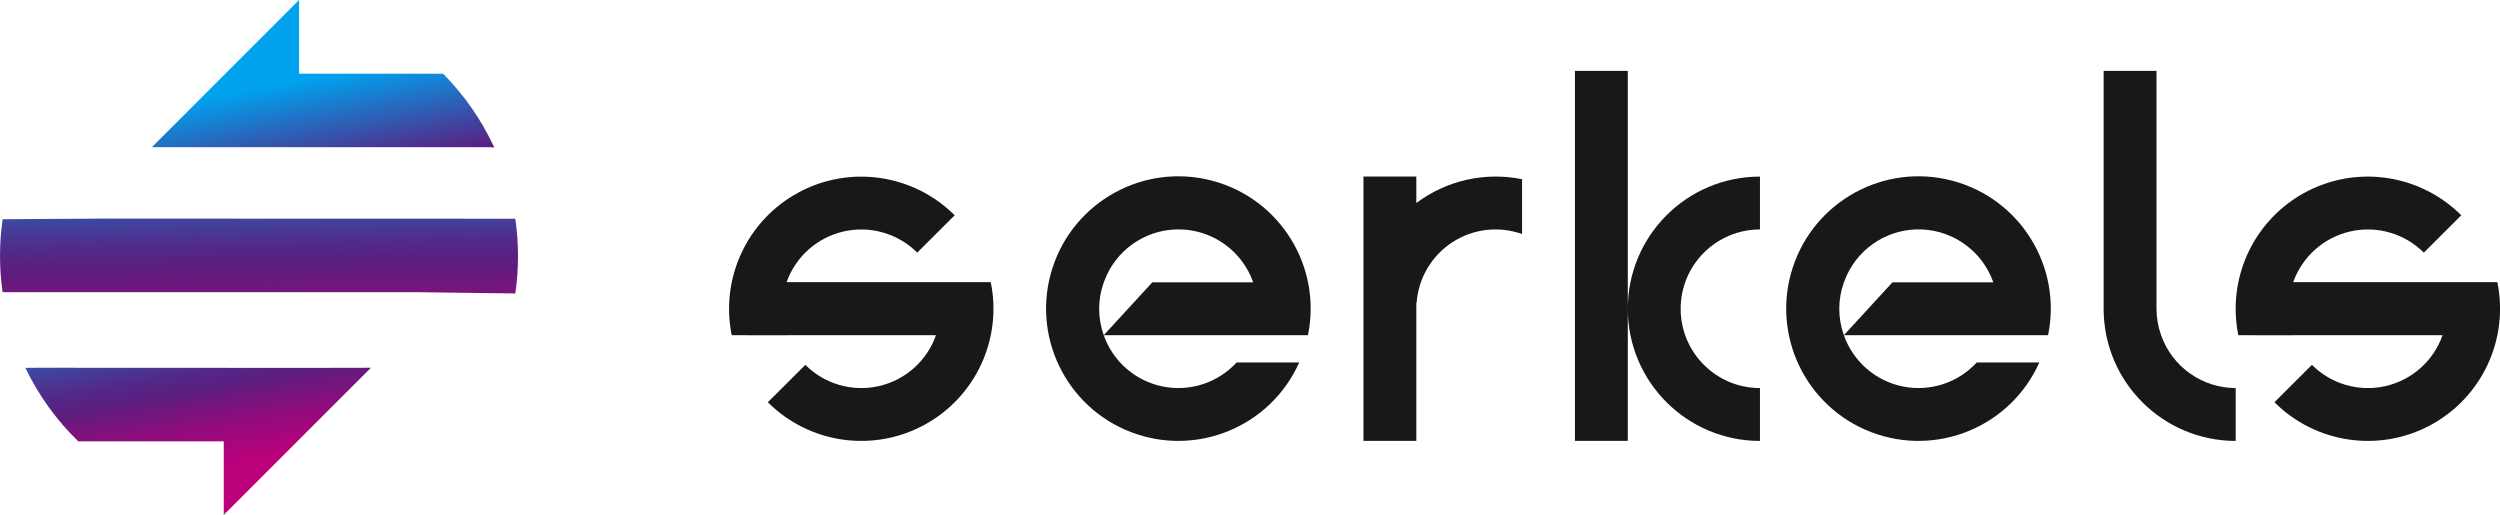
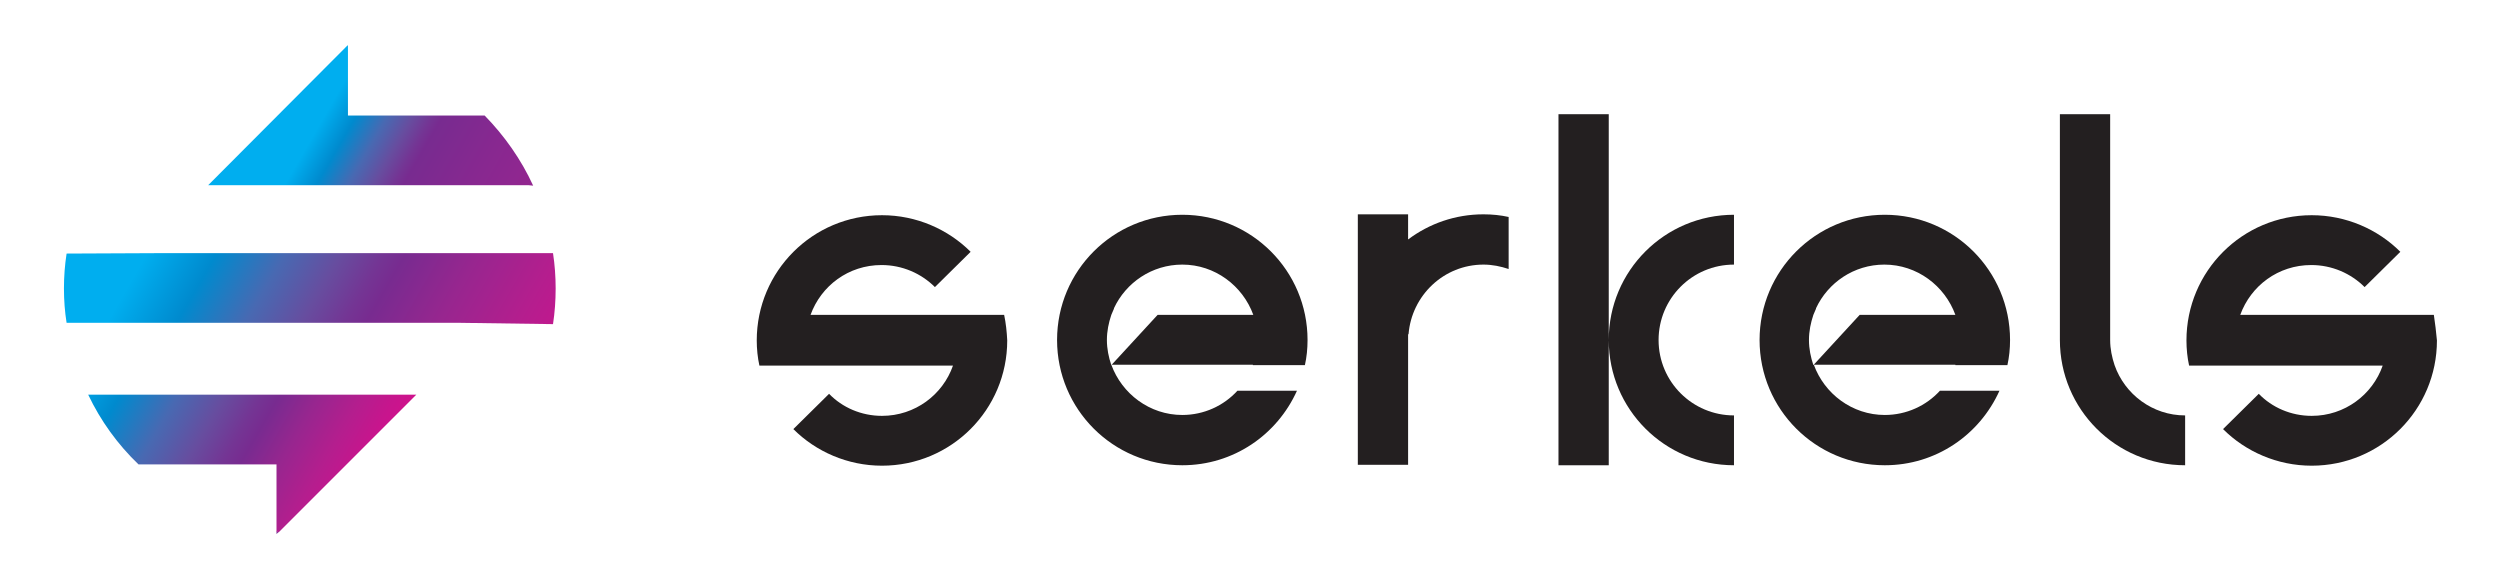
- <svg xmlns="http://www.w3.org/2000/svg" width="247.273" height="50.931" viewBox="0 0 247.273 50.931">
-   <defs>
-     <linearGradient id="linear-gradient" x1="-104.065" y1="0.501" x2="67.708" y2="0.501" gradientUnits="objectBoundingBox">
-       <stop offset="0.216" stop-color="#00a1ed" />
-       <stop offset="0.3" stop-color="#167fd1" />
-       <stop offset="0.447" stop-color="#3b4ba4" />
-       <stop offset="0.557" stop-color="#522a89" />
-       <stop offset="0.617" stop-color="#5b1e7f" />
-       <stop offset="0.664" stop-color="#6a197e" />
-       <stop offset="0.815" stop-color="#960b7c" />
-       <stop offset="0.932" stop-color="#b1037b" />
-       <stop offset="1" stop-color="#bc007b" />
+ <svg xmlns="http://www.w3.org/2000/svg" id="Layer_1" x="0px" y="0px" viewBox="0 0 566.9 131.5" style="enable-background:new 0 0 566.9 131.5;" xml:space="preserve">
+   <style type="text/css">
+ 	.st0{fill:url(#SVGID_1_);}
+ 	.st1{fill:url(#SVGID_2_);}
+ 	.st2{fill:url(#SVGID_3_);}
+ 	.st3{fill:url(#SVGID_4_);}
+ 	.st4{fill:#231F20;}
+ </style>
+   <g>
+     <linearGradient id="SVGID_1_" gradientUnits="userSpaceOnUse" x1="13.974" y1="120.866" x2="94.325" y2="120.866">
+       <stop offset="0.216" style="stop-color:#00AEEF" />
+       <stop offset="0.324" style="stop-color:#008ACE" />
+       <stop offset="0.43" style="stop-color:#4869B2" />
+       <stop offset="0.517" style="stop-color:#674D9F" />
+       <stop offset="0.582" style="stop-color:#743594" />
+       <stop offset="0.617" style="stop-color:#782B90" />
+       <stop offset="0.727" style="stop-color:#97268F" />
+       <stop offset="0.85" style="stop-color:#B41E8E" />
+       <stop offset="0.945" style="stop-color:#C7158D" />
+       <stop offset="1" style="stop-color:#CF128C" />
    </linearGradient>
-     <linearGradient id="linear-gradient-2" x1="0.154" y1="-1.901" x2="0.848" y2="2.902" gradientUnits="objectBoundingBox">
-       <stop offset="0.188" stop-color="#00a1ed" />
-       <stop offset="0.258" stop-color="#167fd1" />
-       <stop offset="0.38" stop-color="#3b4ba4" />
-       <stop offset="0.472" stop-color="#522a89" />
-       <stop offset="0.523" stop-color="#5b1e7f" />
-       <stop offset="0.566" stop-color="#6a197e" />
-       <stop offset="0.705" stop-color="#960b7c" />
-       <stop offset="0.813" stop-color="#b1037b" />
-       <stop offset="0.876" stop-color="#bc007b" />
+     <path class="st0" d="M62.7,121.1l0.5-0.5c-0.2,0-0.3,0-0.5-0.1V121.1z" />
+     <linearGradient id="SVGID_2_" gradientUnits="userSpaceOnUse" x1="15.423" y1="33.657" x2="125.302" y2="97.096">
+       <stop offset="0.216" style="stop-color:#00AEEF" />
+       <stop offset="0.324" style="stop-color:#008ACE" />
+       <stop offset="0.43" style="stop-color:#4869B2" />
+       <stop offset="0.517" style="stop-color:#674D9F" />
+       <stop offset="0.582" style="stop-color:#743594" />
+       <stop offset="0.617" style="stop-color:#782B90" />
+       <stop offset="0.727" style="stop-color:#97268F" />
+       <stop offset="0.85" style="stop-color:#B41E8E" />
+       <stop offset="0.945" style="stop-color:#C7158D" />
+       <stop offset="1" style="stop-color:#CF128C" />
    </linearGradient>
-     <linearGradient id="linear-gradient-3" x1="0.266" y1="0.38" x2="0.81" y2="1.643" gradientUnits="objectBoundingBox">
-       <stop offset="0.164" stop-color="#00a1ed" />
-       <stop offset="0.617" stop-color="#5b1e7f" />
-       <stop offset="0.731" stop-color="#75137d" />
-       <stop offset="0.907" stop-color="#9a057c" />
-       <stop offset="1" stop-color="#a8007c" />
+     <path class="st1" d="M125.4,57.4l-0.5,0l0,0l-88.3,0l-21.5,0.1c-0.4,2.6-0.6,5.2-0.6,7.9c0,2.7,0.2,5.3,0.6,7.8h89l21.3,0.3   c0.4-2.6,0.6-5.3,0.6-8.1C126,62.7,125.8,60,125.4,57.4z" />
+     <linearGradient id="SVGID_3_" gradientUnits="userSpaceOnUse" x1="58.434" y1="22.505" x2="118.538" y2="57.206">
+       <stop offset="0.216" style="stop-color:#00AEEF" />
+       <stop offset="0.306" style="stop-color:#008ACE" />
+       <stop offset="0.395" style="stop-color:#4869B2" />
+       <stop offset="0.467" style="stop-color:#674D9F" />
+       <stop offset="0.522" style="stop-color:#743594" />
+       <stop offset="0.551" style="stop-color:#782B90" />
+       <stop offset="0.737" style="stop-color:#872890" />
+       <stop offset="1" style="stop-color:#98258F" />
    </linearGradient>
-     <linearGradient id="linear-gradient-4" x1="0.195" y1="-0.656" x2="0.735" y2="0.632" gradientUnits="objectBoundingBox">
-       <stop offset="0.052" stop-color="#00a1ed" />
-       <stop offset="0.17" stop-color="#167fd1" />
-       <stop offset="0.377" stop-color="#3b4ba4" />
-       <stop offset="0.532" stop-color="#522a89" />
-       <stop offset="0.617" stop-color="#5b1e7f" />
-       <stop offset="0.664" stop-color="#6a197e" />
-       <stop offset="0.815" stop-color="#960b7c" />
-       <stop offset="0.932" stop-color="#b1037b" />
-       <stop offset="1" stop-color="#bc007b" />
+     <path class="st2" d="M78.8,10.3L47.2,42h72.7l1,0.1c-2.7-5.9-6.5-11.3-11-15.9l-31,0V10.3z" />
+     <linearGradient id="SVGID_4_" gradientUnits="userSpaceOnUse" x1="22.771" y1="74.246" x2="83.024" y2="109.033">
+       <stop offset="0" style="stop-color:#00AEEF" />
+       <stop offset="0.166" style="stop-color:#008ACE" />
+       <stop offset="0.329" style="stop-color:#4869B2" />
+       <stop offset="0.463" style="stop-color:#674D9F" />
+       <stop offset="0.563" style="stop-color:#743594" />
+       <stop offset="0.617" style="stop-color:#782B90" />
+       <stop offset="0.727" style="stop-color:#97268F" />
+       <stop offset="0.85" style="stop-color:#B41E8E" />
+       <stop offset="0.945" style="stop-color:#C7158D" />
+       <stop offset="1" style="stop-color:#CF128C" />
    </linearGradient>
-   </defs>
-   <g id="Group_885" data-name="Group 885" transform="translate(-11485.987 -504.272)">
-     <g id="Group_882" data-name="Group 882" transform="translate(11485.987 504.272)">
-       <path id="Path_1054" data-name="Path 1054" d="M11534.135,614.783l.216-.215c-.071-.009-.145-.017-.216-.028Z" transform="translate(-11512.002 -563.852)" fill="url(#linear-gradient)" />
-       <path id="Path_1055" data-name="Path 1055" d="M11536.962,551.318h-.241l-40.6-.012-9.872.063a25.377,25.377,0,0,0-.006,7.216h40.912l9.8.126a25.572,25.572,0,0,0,0-7.393Z" transform="translate(-11485.987 -529.685)" fill="url(#linear-gradient-2)" />
-       <path id="Path_1056" data-name="Path 1056" d="M11533.217,504.272l-14.561,14.559h33.414l.459.031a25.675,25.675,0,0,0-5.064-7.3l-14.248-.006Z" transform="translate(-11503.638 -504.272)" fill="url(#linear-gradient-3)" />
-       <path id="Path_1057" data-name="Path 1057" d="M11519.837,583.41h0l-27.128-.012-1.262.01a25.687,25.687,0,0,0,5.229,7.269h14.393v7.037c.071.01.145.018.216.028l14.344-14.344Z" transform="translate(-11488.938 -547.024)" fill="url(#linear-gradient-4)" />
-     </g>
-     <g id="Group_884" data-name="Group 884" transform="translate(11558.099 511.281)">
-       <g id="Group_883" data-name="Group 883" transform="translate(0)">
-         <path id="Path_1058" data-name="Path 1058" d="M11784.59,565.8V555.342h0v-.6h.029a7.82,7.82,0,0,1,10.429-6.791v-5.423a13.1,13.1,0,0,0-10.458,2.353v-2.615h-5.229V555.34h0v13.071h5.229Z" transform="translate(-11716.613 -531.811)" fill="#1a1718" />
-         <path id="Path_1059" data-name="Path 1059" d="M11830.091,543.048V519.519h-5.229v36.6h5.229V543.051a13.071,13.071,0,0,0,13.072,13.071v-5.229a7.843,7.843,0,0,1,0-15.687v-5.229A13.072,13.072,0,0,0,11830.091,543.048Z" transform="translate(-11741.198 -519.519)" fill="#1a1718" />
-         <path id="Path_1060" data-name="Path 1060" d="M11668.74,552.724h-.036v-.015h-20.154a7.838,7.838,0,0,1,12.922-2.919l3.7-3.695a13.076,13.076,0,0,0-22.051,11.862l5.427.009,0-.01h14.775a7.826,7.826,0,0,1-12.921,2.932l-3.706,3.7a13.074,13.074,0,0,0,22.049-11.865Z" transform="translate(-11642.858 -531.811)" fill="#1a1718" />
-         <path id="Path_1061" data-name="Path 1061" d="M11992.911,552.724h-.037v-.015h-20.153a7.836,7.836,0,0,1,12.92-2.919l3.7-3.695a13.072,13.072,0,0,0-22.312,9.247,13.179,13.179,0,0,0,.262,2.615l5.427.009,0-.01h14.776a7.827,7.827,0,0,1-12.923,2.932l-3.705,3.7a13.074,13.074,0,0,0,22.049-11.865Z" transform="translate(-11818.013 -531.811)" fill="#1a1718" />
-         <path id="Path_1062" data-name="Path 1062" d="M11890.822,557.956h5.422a13.084,13.084,0,1,0-.868,2.7h-6.191a7.824,7.824,0,0,1-13.139-2.7h14.776Zm-14.776,0a7.81,7.81,0,0,1-.455-2.615,7.731,7.731,0,0,1,.459-2.614h0c.076-.212.162-.419.255-.623a.583.583,0,0,1,.021-.055h0a7.829,7.829,0,0,1,14.5.677h-10l.024,0Z" transform="translate(-11765.781 -531.811)" fill="#1a1718" />
-         <path id="Path_1063" data-name="Path 1063" d="M11731.57,557.956h5.422a13.084,13.084,0,1,0-.868,2.7h-6.192a7.823,7.823,0,0,1-13.138-2.7h14.776Zm-14.776,0a7.81,7.81,0,0,1-.455-2.615,7.731,7.731,0,0,1,.459-2.614h0c.076-.212.162-.419.255-.623a.583.583,0,0,1,.021-.055h0a7.829,7.829,0,0,1,14.5.677h-10l.024,0Z" transform="translate(-11679.734 -531.811)" fill="#1a1718" />
-         <path id="Path_1064" data-name="Path 1064" d="M11944.3,545.664h0a7.832,7.832,0,0,1-.455-2.614h0V519.519h-5.229V543.05a13.072,13.072,0,0,0,13.063,13.072v-5.229A7.84,7.84,0,0,1,11944.3,545.664Z" transform="translate(-11802.659 -519.519)" fill="#1a1718" />
-       </g>
+     <path class="st3" d="M81.7,89.5L81.7,89.5l-59,0l-2.7,0c2.8,5.9,6.7,11.3,11.4,15.8h31.3v15.3c0.2,0,0.3,0,0.5,0.1l31.2-31.2   L81.7,89.5z" />
+   </g>
+   <g>
+     <g>
+       <path class="st4" d="M319.3,99.9V77.1v0v-1.3h0.1c0.7-8.8,8-15.8,17-15.8c2,0,3.9,0.4,5.7,1V49.2c-1.8-0.4-3.7-0.6-5.7-0.6    c-6.4,0-12.3,2.1-17.1,5.7v-5.7h-11.4v28.4c0,0,0,0,0,0c0,0,0,0,0,0v28.4h11.4V99.9z" />
+       <path class="st4" d="M364.8,77.1V25.9h-11.4v79.6h11.4V77.1c0,15.7,12.7,28.4,28.4,28.4V94.2c-9.4,0-17.1-7.6-17.1-17.1    c0-9.4,7.6-17.1,17.1-17.1v-7.5v-3.8C377.5,48.7,364.8,61.4,364.8,77.1z" />
+       <path class="st4" d="M227.7,71.4L227.7,71.4L227.7,71.4l-43.9,0c2.4-6.6,8.6-11.3,16.1-11.3c4.7,0,9,1.9,12.1,5l8.1-8    c-5.1-5.1-12.3-8.3-20.1-8.3c-15.7,0-28.4,12.7-28.4,28.4c0,1.9,0.2,3.9,0.6,5.7l11.8,0c0,0,0,0,0,0h32.1    c-2.3,6.6-8.6,11.4-16.1,11.4c-4.7,0-9-1.9-12-5l-8.1,8c5.1,5.1,12.3,8.3,20.1,8.3c15.7,0,28.4-12.7,28.4-28.4    C228.3,75.2,228.1,73.3,227.7,71.4z" />
+       <path class="st4" d="M551.9,71.4L551.9,71.4L551.9,71.4l-43.9,0c2.4-6.6,8.6-11.3,16.1-11.3c4.7,0,9,1.9,12.1,5l8.1-8    c-5.1-5.1-12.3-8.3-20.1-8.3c-15.7,0-28.4,12.7-28.4,28.4c0,1.9,0.2,3.9,0.6,5.7l11.8,0c0,0,0,0,0,0h32.1    c-2.3,6.6-8.6,11.4-16.1,11.4c-4.7,0-9-1.9-12-5l-8.1,8c5.1,5.1,12.3,8.3,20.1,8.3c15.7,0,28.4-12.7,28.4-28.4    C552.4,75.2,552.2,73.3,551.9,71.4z" />
+       <path class="st4" d="M443.4,82.8h11.8c0.4-1.8,0.6-3.7,0.6-5.7c0-15.7-12.7-28.4-28.4-28.4c-15.7,0-28.4,12.7-28.4,28.4    c0,15.7,12.7,28.4,28.4,28.4c11.6,0,21.5-6.9,26-16.9h-13.5c-3.1,3.4-7.6,5.5-12.5,5.5c-7.4,0-13.7-4.8-16.1-11.4h16.1H443.4z     M411.2,82.8c-0.6-1.8-1-3.7-1-5.7c0-2,0.4-3.9,1-5.7h0c0.2-0.5,0.4-0.9,0.6-1.4c0,0,0-0.1,0-0.1l0,0c2.7-5.8,8.6-9.9,15.5-9.9    c7.4,0,13.7,4.8,16.1,11.4h-21.8l0.1,0L411.2,82.8z" />
+       <path class="st4" d="M284.1,82.8h11.8c0.4-1.8,0.6-3.7,0.6-5.7c0-15.7-12.7-28.4-28.4-28.4c-15.7,0-28.4,12.7-28.4,28.4    c0,15.7,12.7,28.4,28.4,28.4c11.6,0,21.5-6.9,26-16.9h-13.5c-3.1,3.4-7.6,5.5-12.5,5.5c-7.4,0-13.7-4.8-16.1-11.4h16.1H284.1z     M252,82.8c-0.6-1.8-1-3.7-1-5.7c0-2,0.4-3.9,1-5.7h0c0.2-0.5,0.4-0.9,0.6-1.4c0,0,0-0.1,0-0.1l0,0c2.7-5.8,8.6-9.9,15.5-9.9    c7.4,0,13.7,4.8,16.1,11.4h-21.8l0.1,0L252,82.8z" />
+       <path class="st4" d="M479.5,82.8L479.5,82.8c-0.6-1.8-1-3.7-1-5.7h0V25.9h-11.4v51.2c0,15.7,12.7,28.4,28.4,28.4V94.2    C488.1,94.2,481.8,89.4,479.5,82.8z" />
    </g>
  </g>
</svg>
